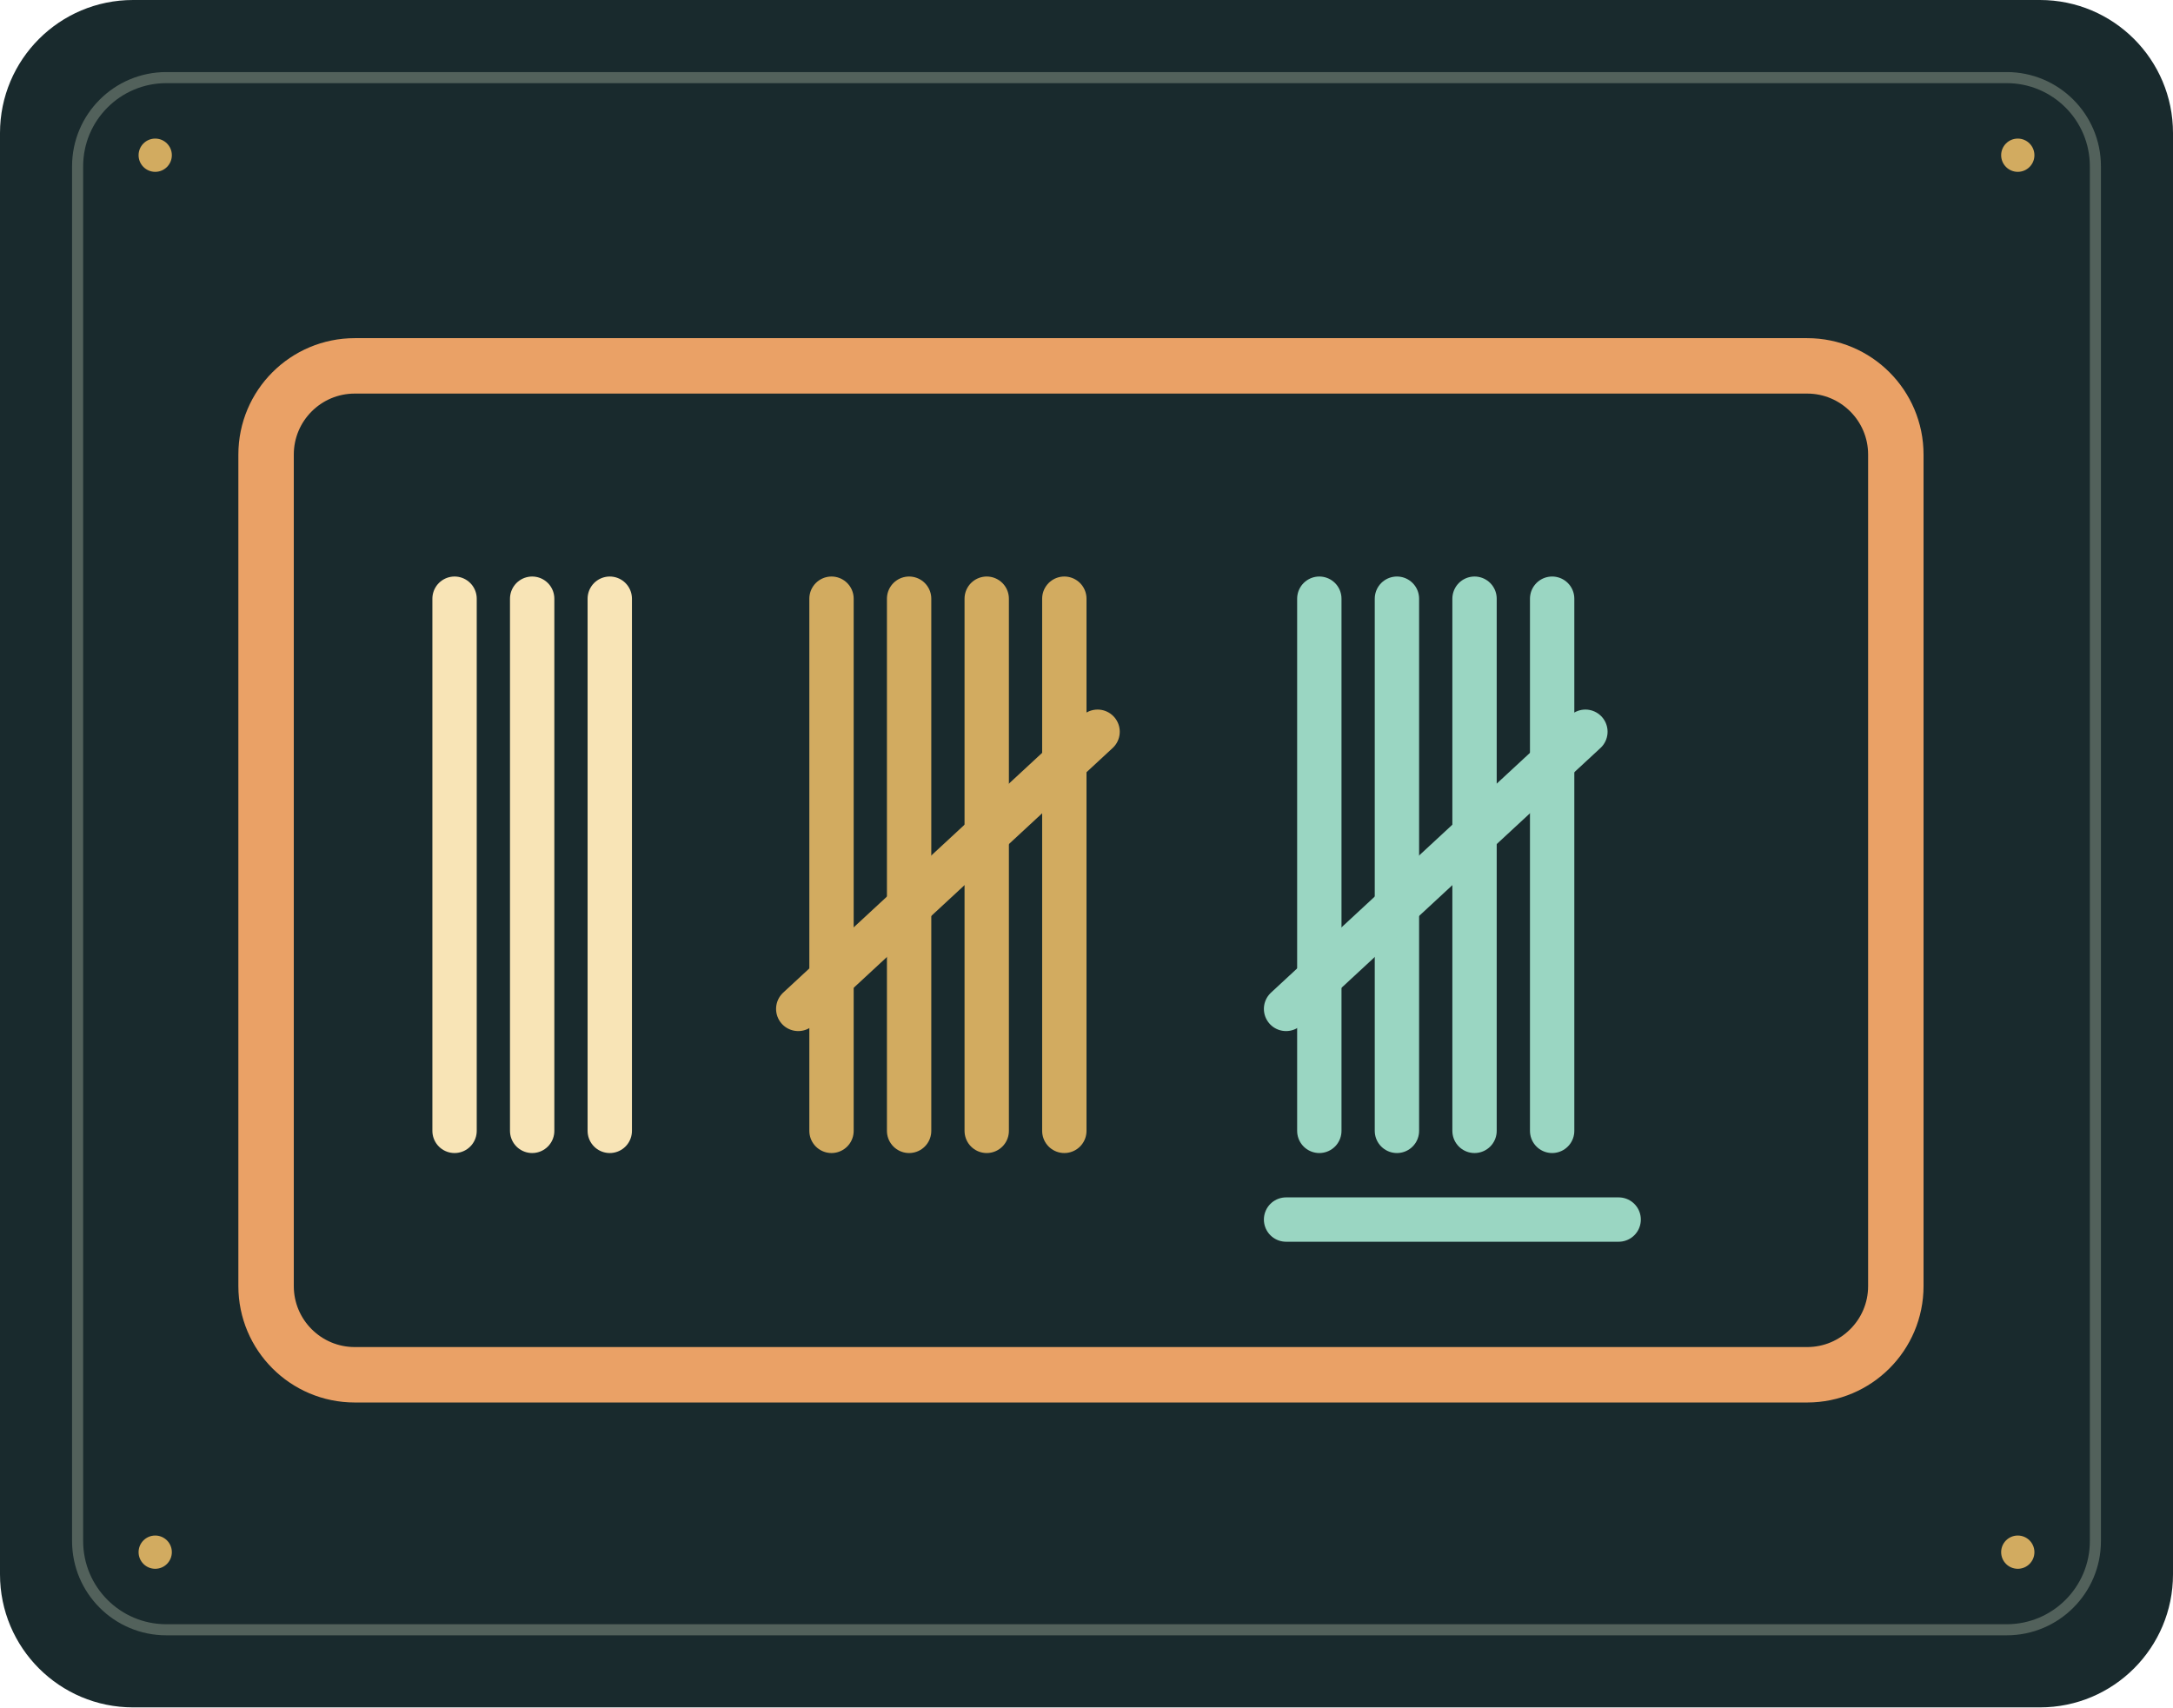
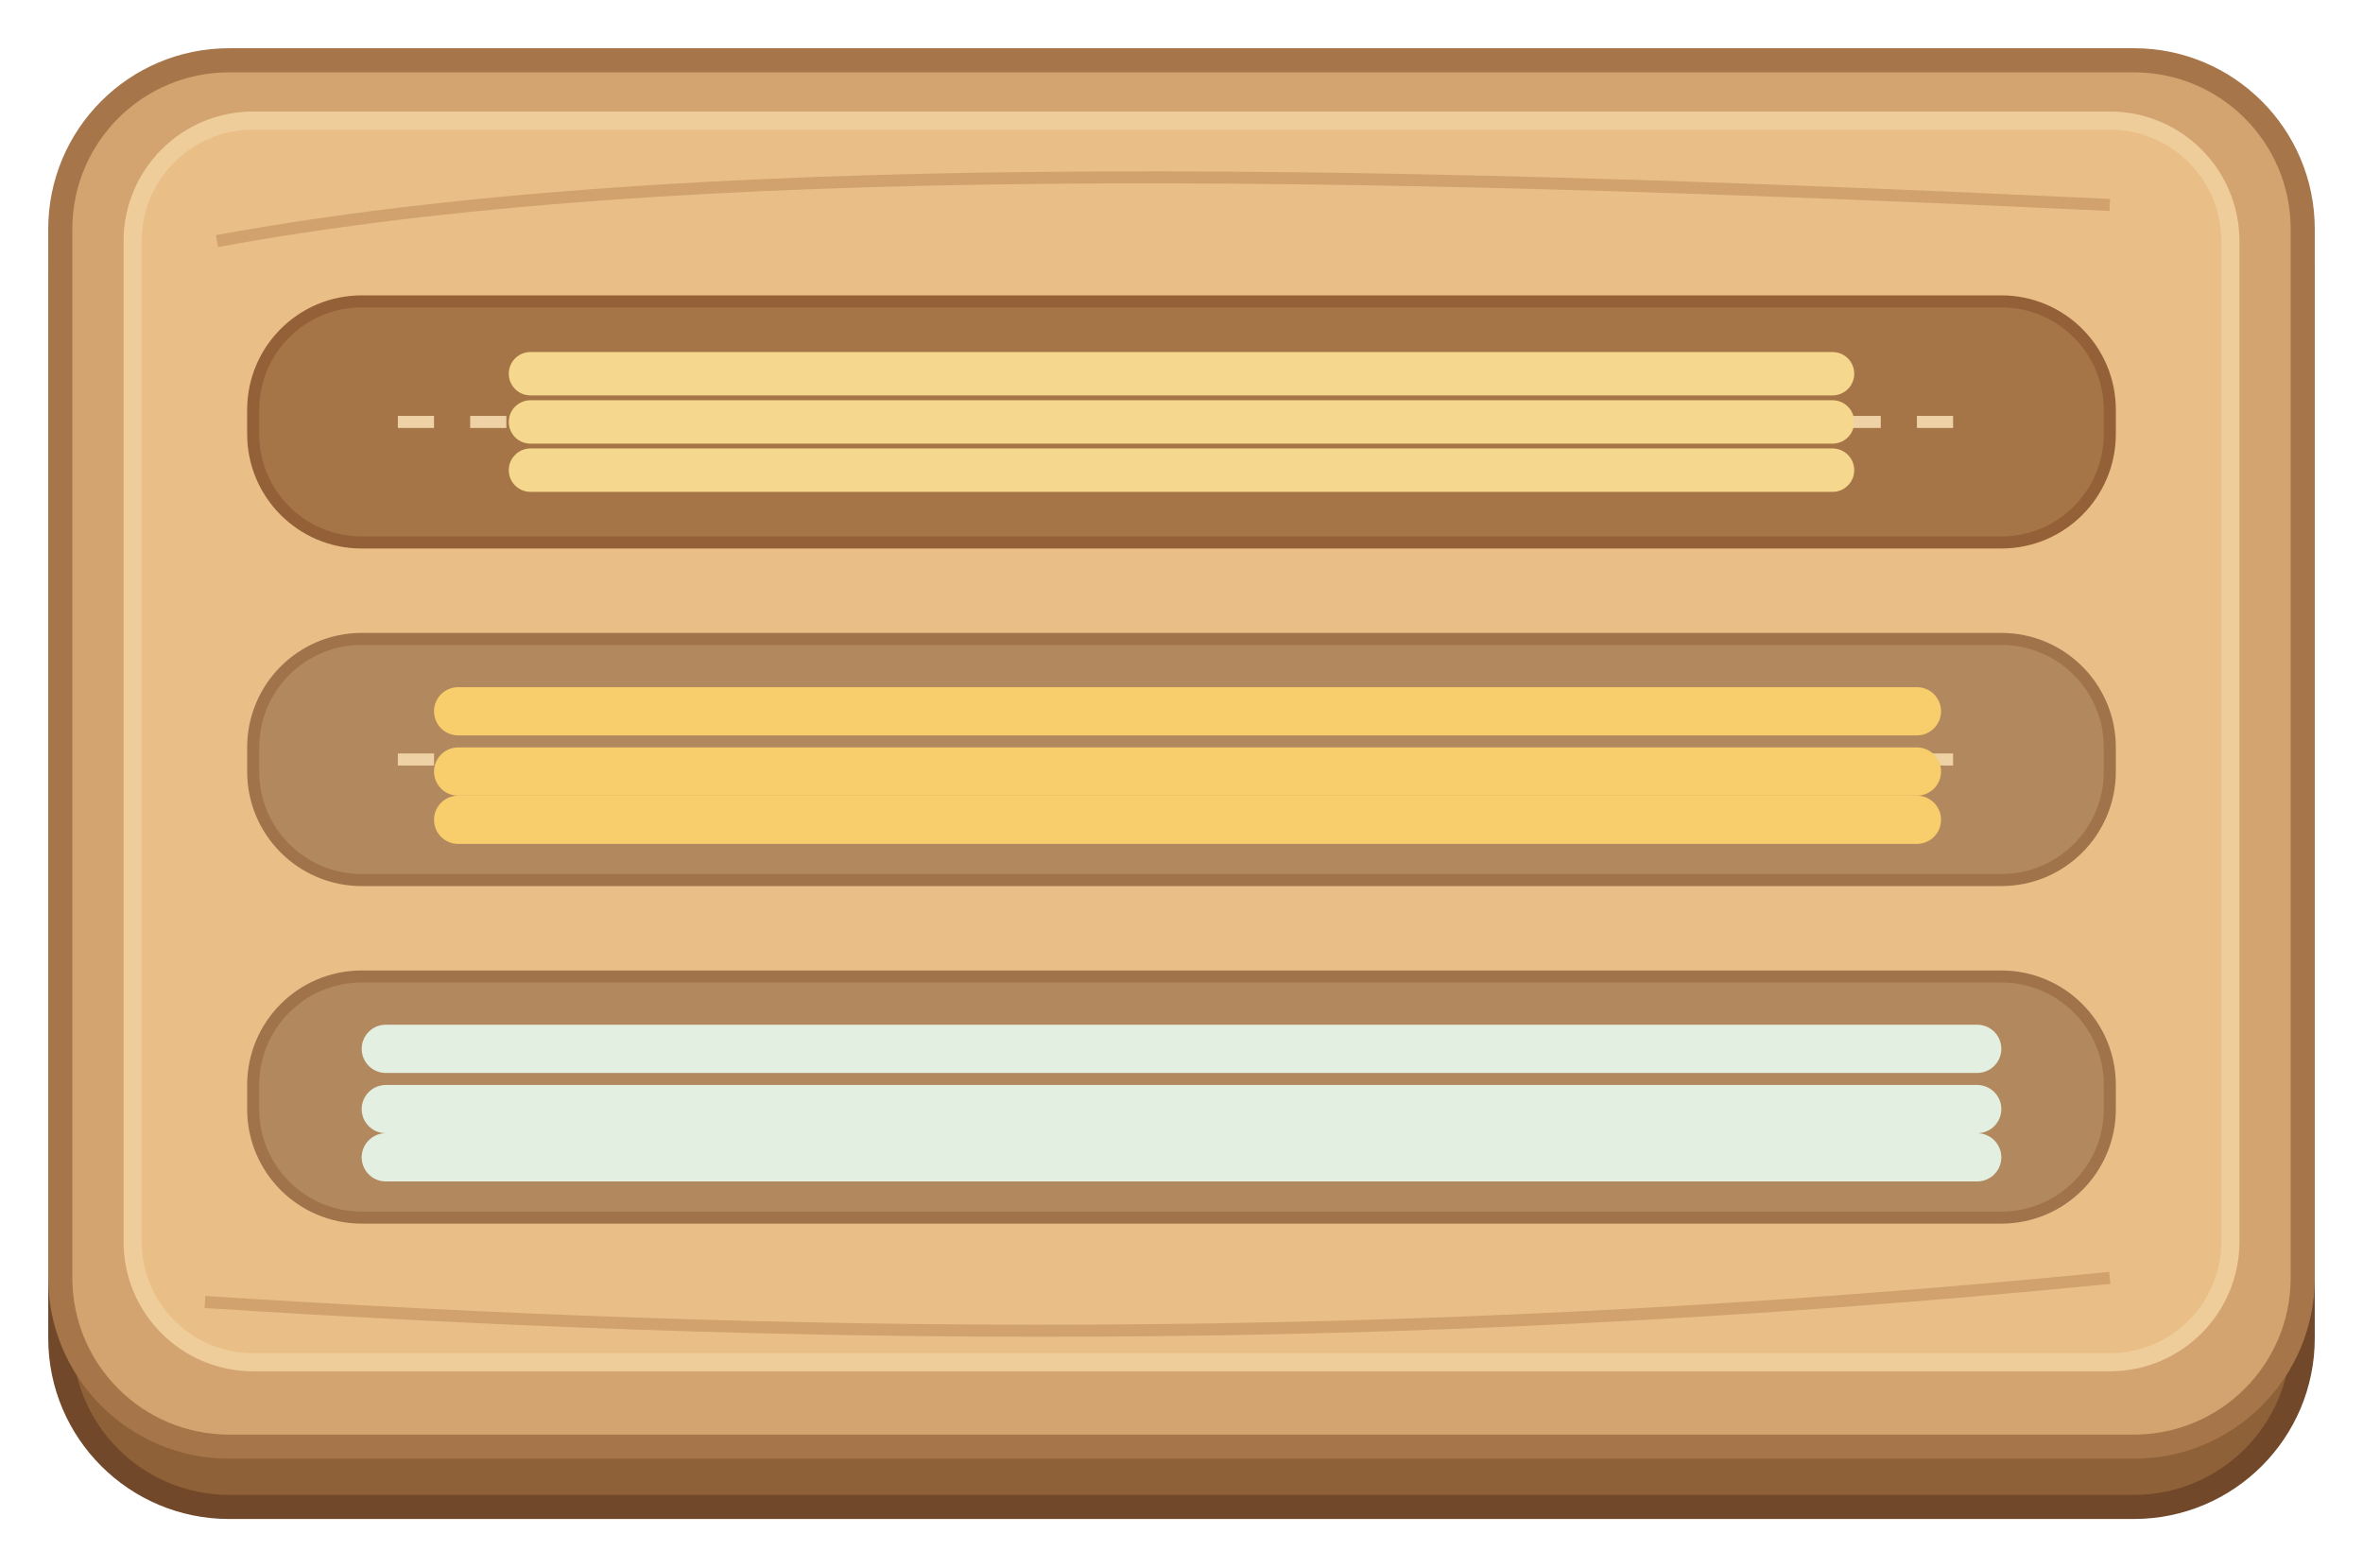
- <svg xmlns="http://www.w3.org/2000/svg" viewBox="0 0 196 154" role="img">
+ <svg xmlns="http://www.w3.org/2000/svg" viewBox="0 0 196 130" role="img">
  <g id="plate">
-     <rect x="0" y="0" width="196" height="154" rx="12" fill="#192a2d" stroke="none" stroke-width="2" />
-     <rect x="7" y="7" width="182" height="140" rx="8" fill="none" stroke="#52615b" stroke-width="1" />
-     <circle cx="14.00" cy="14.00" r="1.5" fill="#d2ab60" stroke="none" stroke-width="2" />
-     <circle cx="182.00" cy="14.00" r="1.5" fill="#d2ab60" stroke="none" stroke-width="2" />
-     <circle cx="14.00" cy="140.00" r="1.5" fill="#d2ab60" stroke="none" stroke-width="2" />
-     <circle cx="182.00" cy="140.00" r="1.5" fill="#d2ab60" stroke="none" stroke-width="2" />
+     <rect x="5" y="9" width="186" height="116" rx="14" fill="#8f6138" stroke="#714829" stroke-width="2" />
+     <rect x="5" y="5" width="186" height="115" rx="14" fill="#d3a470" stroke="#a67549" stroke-width="2" />
+     <rect x="11" y="10" width="174" height="103" rx="10" fill="#e9bf87" stroke="#efcd9b" stroke-width="1.5" />
+     <path d="M18 20c38-7 93-6 157-3M17 108c47 3 97 4 158-2" fill="none" stroke="#ad7746" stroke-opacity=".4" />
  </g>
  <g id="part-1">
-     <rect x="24" y="33" width="147" height="91" rx="8" fill="none" stroke="#eaa166" stroke-width="5" />
+     <rect x="21" y="25" width="154" height="20" rx="9" fill="#a57547" stroke="#946037" />
+     <rect x="21" y="53" width="154" height="20" rx="9" fill="#b2895e" stroke="#a1734b" />
+     <rect x="21" y="81" width="154" height="20" rx="9" fill="#b2895e" stroke="#a1734b" />
+     <path d="M33 35h130M33 63h130M33 91h130" fill="none" stroke="#eed2a6" stroke-width="1" stroke-dasharray="3 3" />
  </g>
-   <g id="part-2">
-     <path d="M41 54v48" fill="none" stroke="#f8e4b6" stroke-width="4" stroke-linecap="round" stroke-linejoin="round" />
-     <path d="M48 54v48" fill="none" stroke="#f8e4b6" stroke-width="4" stroke-linecap="round" stroke-linejoin="round" />
-     <path d="M55 54v48" fill="none" stroke="#f8e4b6" stroke-width="4" stroke-linecap="round" stroke-linejoin="round" />
+   <g id="part-2" stroke="#f6d78e" stroke-width="3.6" stroke-linecap="round">
+     <path d="M44 31h108" />
+     <path d="M44 35h108" />
+     <path d="M44 39h108" />
  </g>
-   <g id="part-3">
-     <path d="M75 54v48" fill="none" stroke="#d2ab60" stroke-width="4" stroke-linecap="round" stroke-linejoin="round" />
-     <path d="M82 54v48" fill="none" stroke="#d2ab60" stroke-width="4" stroke-linecap="round" stroke-linejoin="round" />
-     <path d="M89 54v48" fill="none" stroke="#d2ab60" stroke-width="4" stroke-linecap="round" stroke-linejoin="round" />
-     <path d="M96 54v48" fill="none" stroke="#d2ab60" stroke-width="4" stroke-linecap="round" stroke-linejoin="round" />
-     <path d="M72 91l27 -25" fill="none" stroke="#d2ab60" stroke-width="4" stroke-linecap="round" stroke-linejoin="round" />
+   <g id="part-3" stroke="#f8cd6b" stroke-width="4" stroke-linecap="round">
+     <path d="M38 59h121" />
+     <path d="M38 64h121" />
+     <path d="M38 68h121" />
  </g>
-   <g id="part-4">
-     <path d="M119 54v48" fill="none" stroke="#9ad6c2" stroke-width="4" stroke-linecap="round" stroke-linejoin="round" />
-     <path d="M126 54v48" fill="none" stroke="#9ad6c2" stroke-width="4" stroke-linecap="round" stroke-linejoin="round" />
-     <path d="M133 54v48" fill="none" stroke="#9ad6c2" stroke-width="4" stroke-linecap="round" stroke-linejoin="round" />
-     <path d="M140 54v48" fill="none" stroke="#9ad6c2" stroke-width="4" stroke-linecap="round" stroke-linejoin="round" />
-     <path d="M116 91l27 -25" fill="none" stroke="#9ad6c2" stroke-width="4" stroke-linecap="round" stroke-linejoin="round" />
-     <path d="M116 110h30" fill="none" stroke="#9ad6c2" stroke-width="4" stroke-linecap="round" stroke-linejoin="round" />
+   <g id="part-4" stroke="#e3efe0" stroke-width="4" stroke-linecap="round">
+     <path d="M32 87h132" />
+     <path d="M32 92h132" />
+     <path d="M32 96h132" />
  </g>
</svg>
